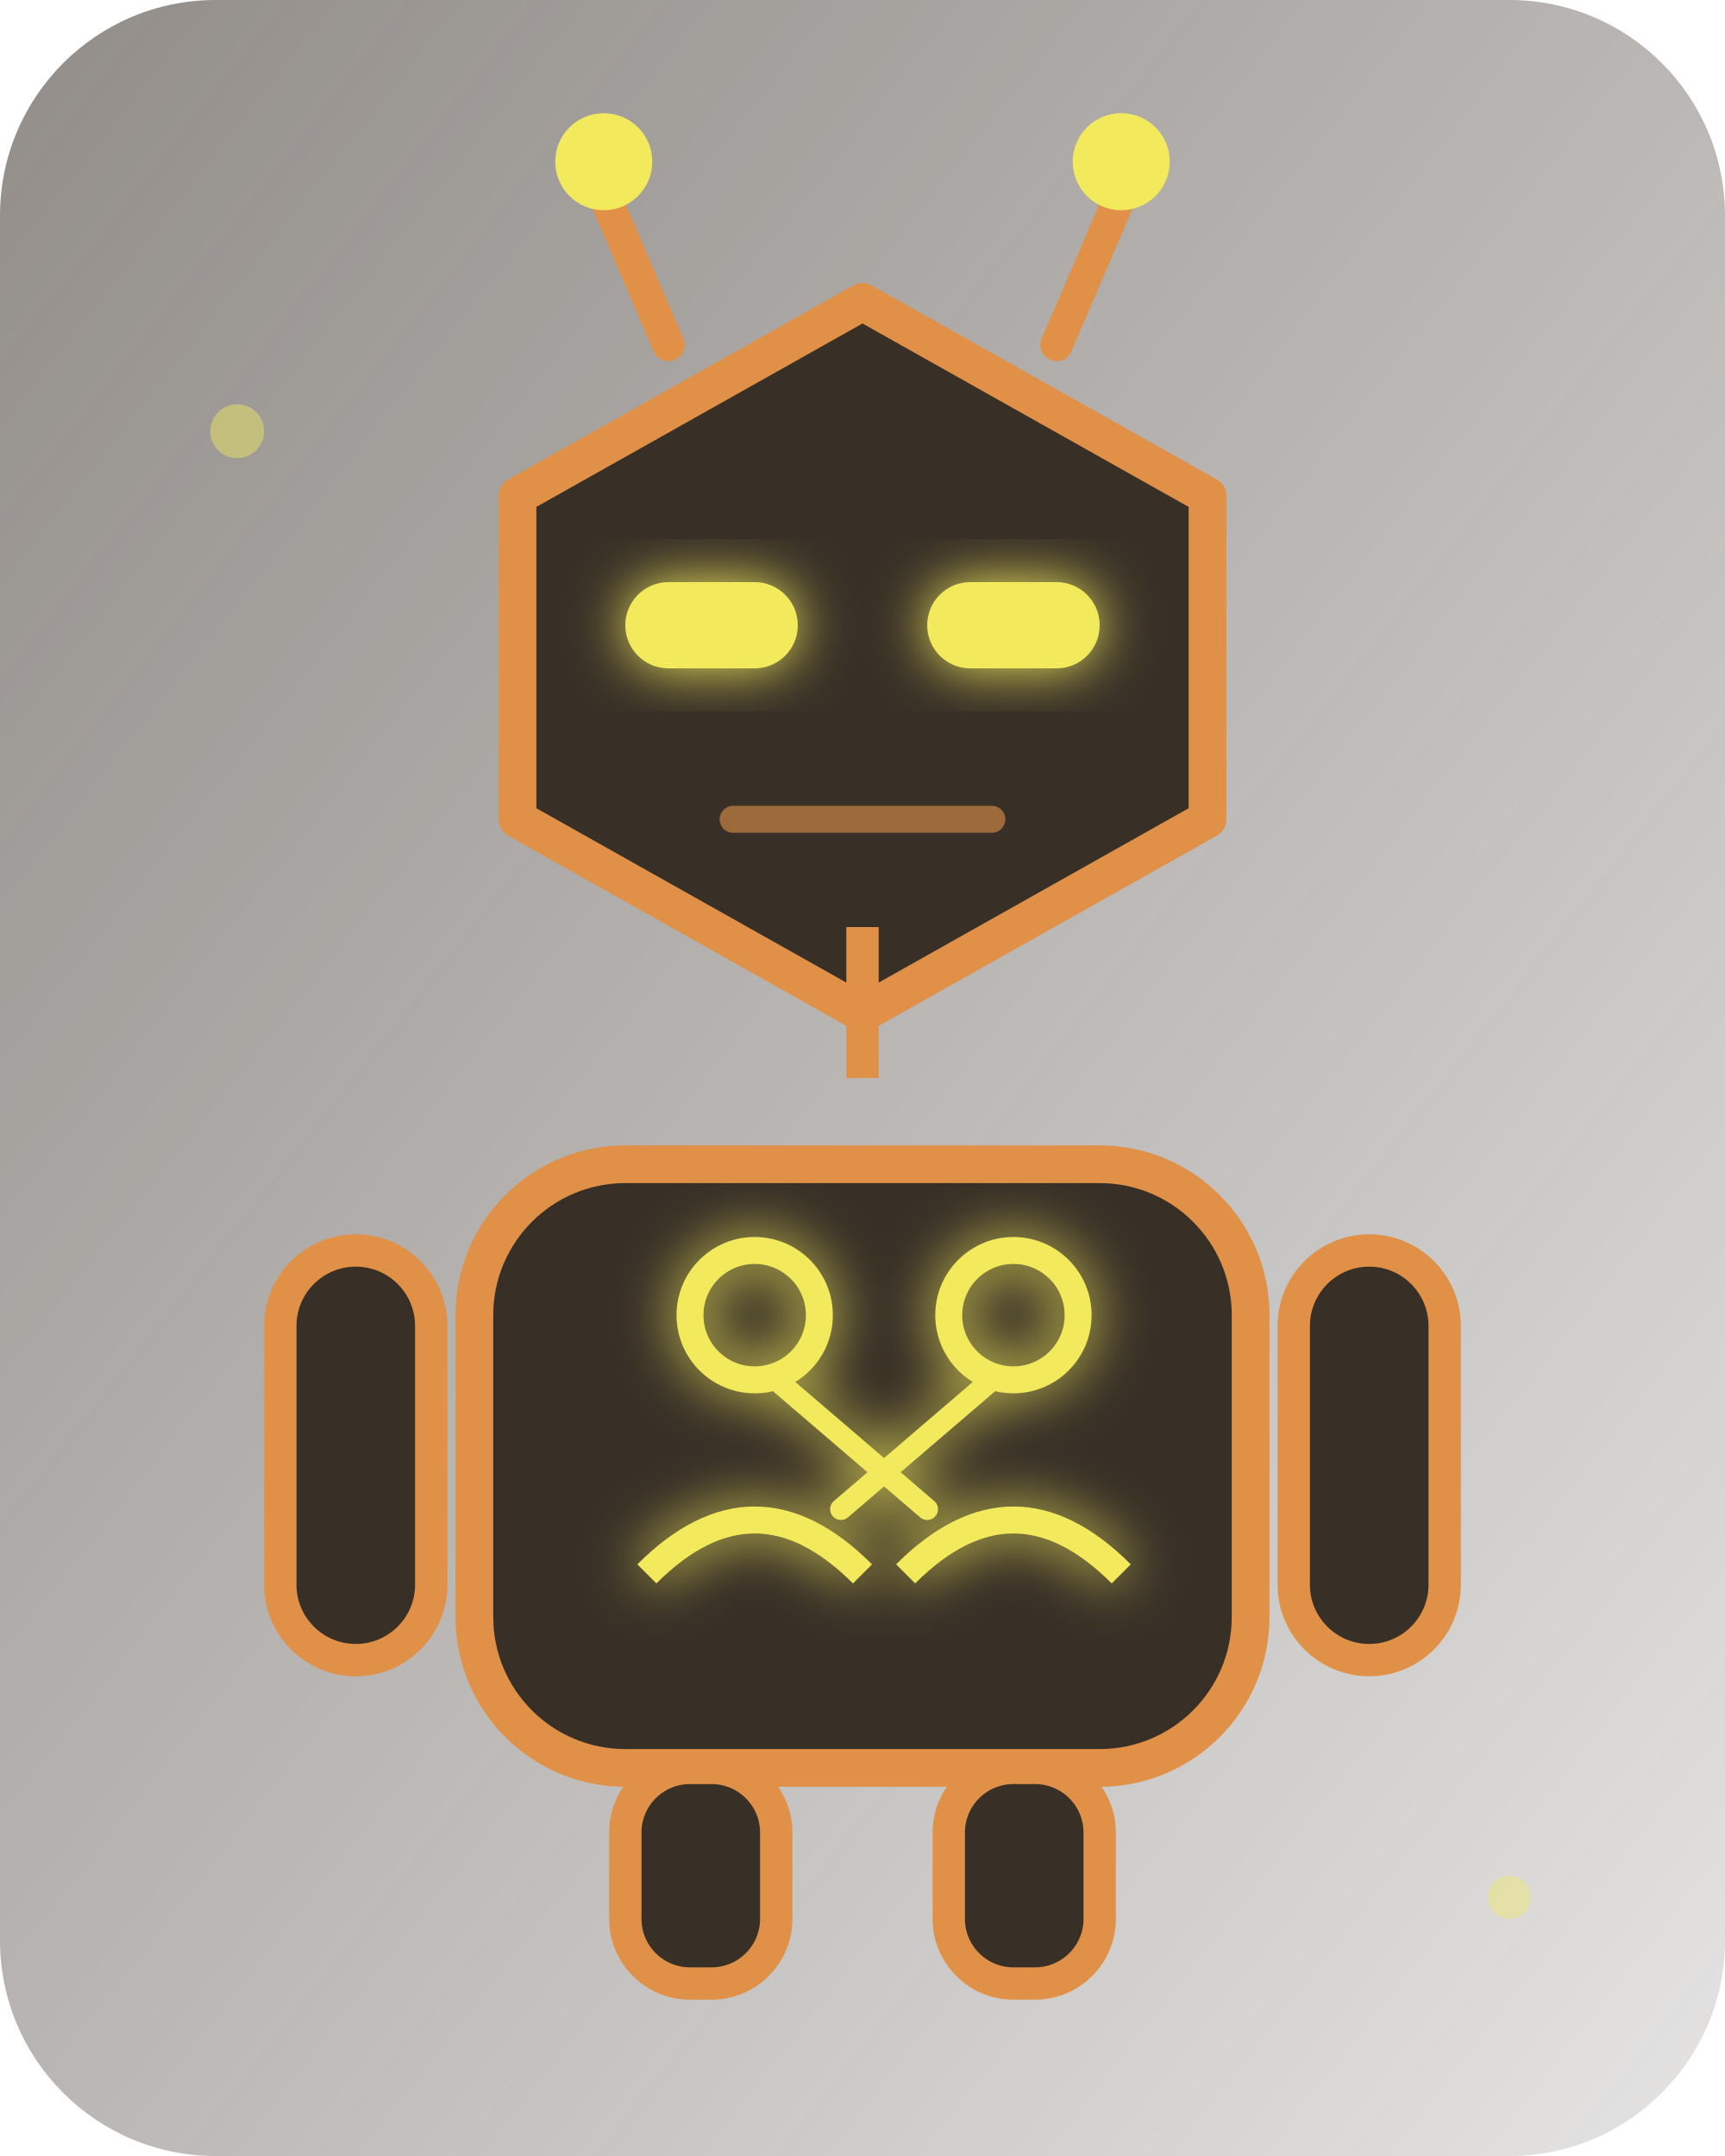
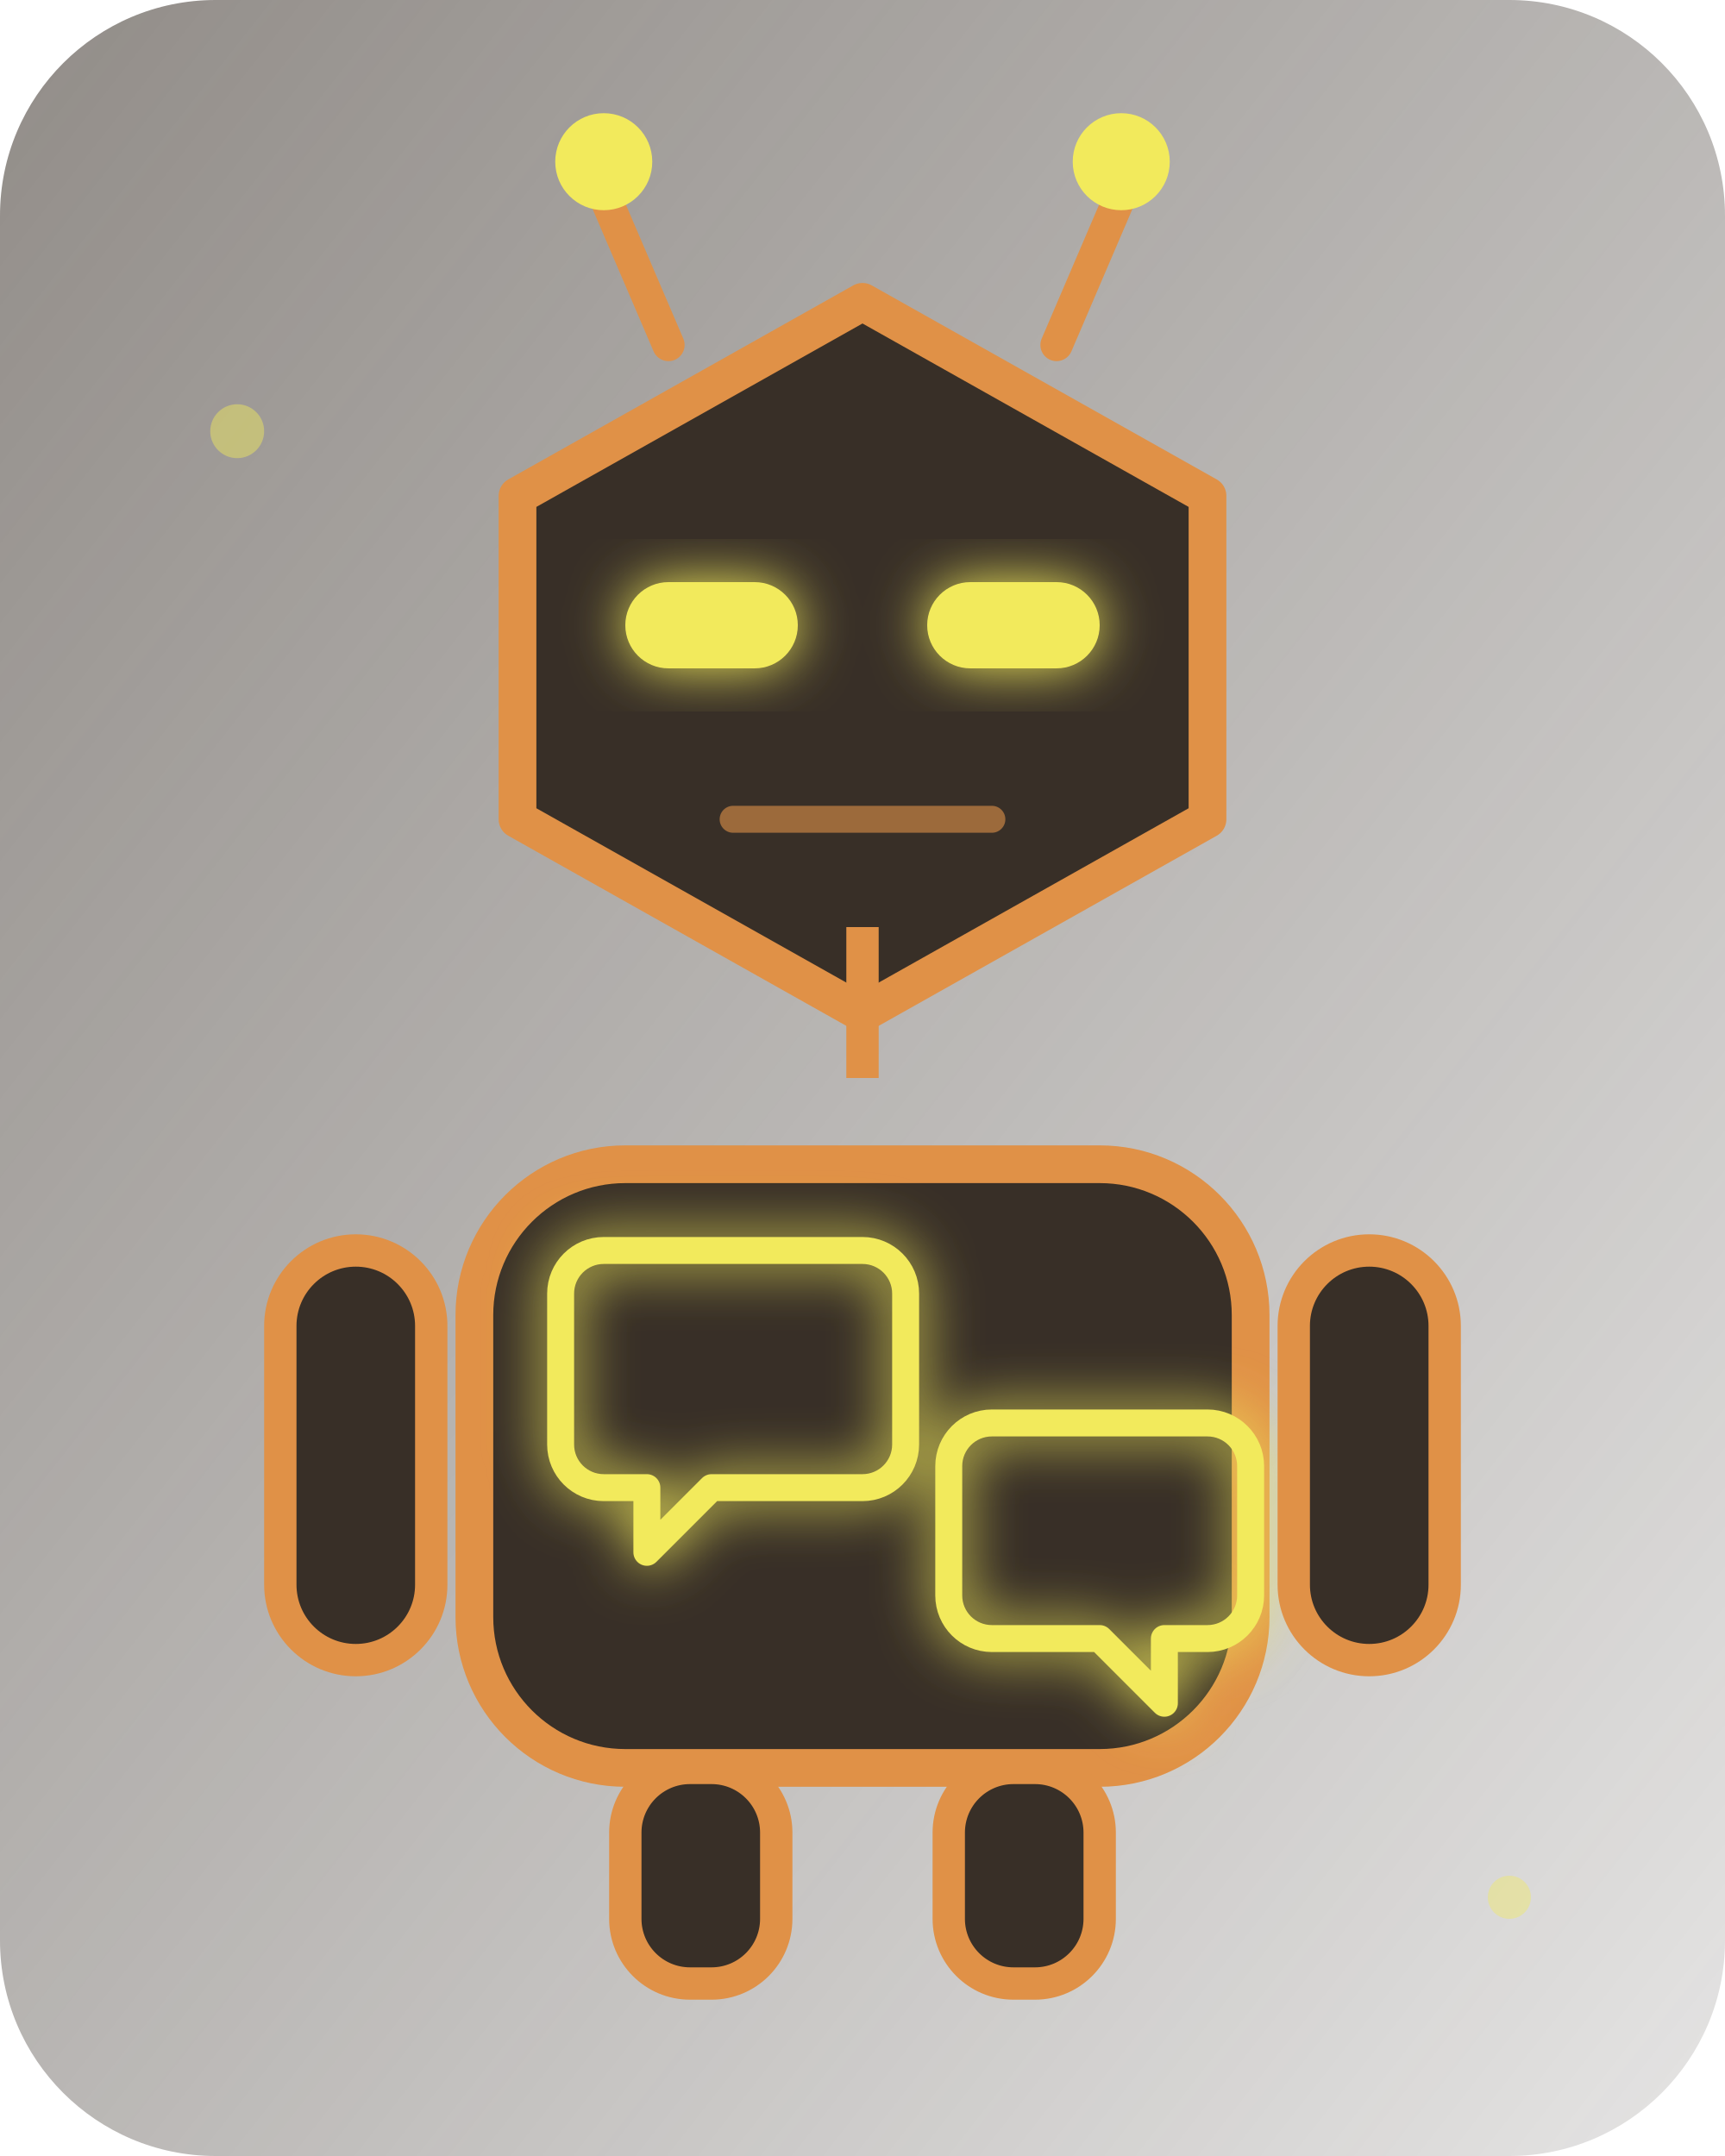
<svg xmlns="http://www.w3.org/2000/svg" viewBox="0 0 160 200" width="160" height="200" role="img" aria-label="Interview Prep robot">
  <defs>
    <linearGradient id="bg" x1="0" y1="0" x2="1" y2="1">
      <stop offset="0%" stop-color="#382f27" stop-opacity="0.55" />
      <stop offset="100%" stop-color="#261f19" stop-opacity="0.12" />
    </linearGradient>
    <filter id="glow" x="-50%" y="-50%" width="200%" height="200%">
      <feGaussianBlur stdDeviation="2.6" result="b" />
      <feMerge>
        <feMergeNode in="b" />
        <feMergeNode in="SourceGraphic" />
      </feMerge>
    </filter>
  </defs>
  <rect width="160" height="200" rx="20" fill="url(#bg)" />
  <path d="M62 32 L56 18" stroke="#e09147" stroke-width="3" stroke-linecap="round" />
  <path d="M98 32 L104 18" stroke="#e09147" stroke-width="3" stroke-linecap="round" />
  <circle cx="56" cy="15" r="4.5" fill="#f2ea5c" />
  <circle cx="104" cy="15" r="4.5" fill="#f2ea5c" />
  <path d="M80 28 L112 46 v30 L80 94 L48 76 V46 Z" fill="#382f27" stroke="#e09147" stroke-width="3.5" stroke-linejoin="round" />
  <g filter="url(#glow)">
    <rect x="58" y="54" width="16" height="8" rx="4" fill="#f2ea5c" />
    <rect x="86" y="54" width="16" height="8" rx="4" fill="#f2ea5c">
      <animate attributeName="width" values="16;9;16" dur="3.8s" repeatCount="indefinite" />
    </rect>
  </g>
  <path d="M68 76 h24" stroke="#e09147" stroke-width="2.5" stroke-linecap="round" opacity="0.6" />
  <path d="M80 86 v14" stroke="#e09147" stroke-width="3" />
  <rect x="44" y="108" width="72" height="56" rx="14" fill="#382f27" stroke="#e09147" stroke-width="3.5" />
  <g filter="url(#glow)">
-     <circle cx="70" cy="122" r="6" fill="none" stroke="#f2ea5c" stroke-width="2.5" />
-     <path d="M60 146 q10 -10 20 0" fill="none" stroke="#f2ea5c" stroke-width="2.5" />
-     <circle cx="94" cy="122" r="6" fill="none" stroke="#f2ea5c" stroke-width="2.5" />
-     <path d="M84 146 q10 -10 20 0" fill="none" stroke="#f2ea5c" stroke-width="2.5" />
-     <path d="M72 128 l14 12 M92 128 l-14 12" stroke="#f2ea5c" stroke-width="2" stroke-linecap="round" />
+     <path d="M56 116 h24 a4 4 0 0 1 4 4 v14 a4 4 0 0 1 -4 4 h-14 l-6 6 v-6 h-4 a4 4 0 0 1 -4 -4 v-14 a4 4 0 0 1 4 -4z" fill="none" stroke="#f2ea5c" stroke-width="2.5" stroke-linejoin="round" />
+     <path d="M92 132 h20 a4 4 0 0 1 4 4 v12 a4 4 0 0 1 -4 4 h-4 v6 l-6 -6 h-10 a4 4 0 0 1 -4 -4 v-12 a4 4 0 0 1 4 -4z" fill="none" stroke="#f2ea5c" stroke-width="2.5" stroke-linejoin="round" />
  </g>
  <rect x="26" y="116" width="14" height="38" rx="7" fill="#382f27" stroke="#e09147" stroke-width="3" />
  <rect x="120" y="116" width="14" height="38" rx="7" fill="#382f27" stroke="#e09147" stroke-width="3" />
  <rect x="58" y="164" width="14" height="20" rx="6" fill="#382f27" stroke="#e09147" stroke-width="3" />
  <rect x="88" y="164" width="14" height="20" rx="6" fill="#382f27" stroke="#e09147" stroke-width="3" />
  <circle cx="22" cy="40" r="2.5" fill="#f2ea5c" opacity="0.45">
    <animate attributeName="opacity" values="0.45;0.1;0.45" dur="3.6s" repeatCount="indefinite" />
  </circle>
  <circle cx="140" cy="176" r="2" fill="#f2ea5c" opacity="0.4" />
</svg>
